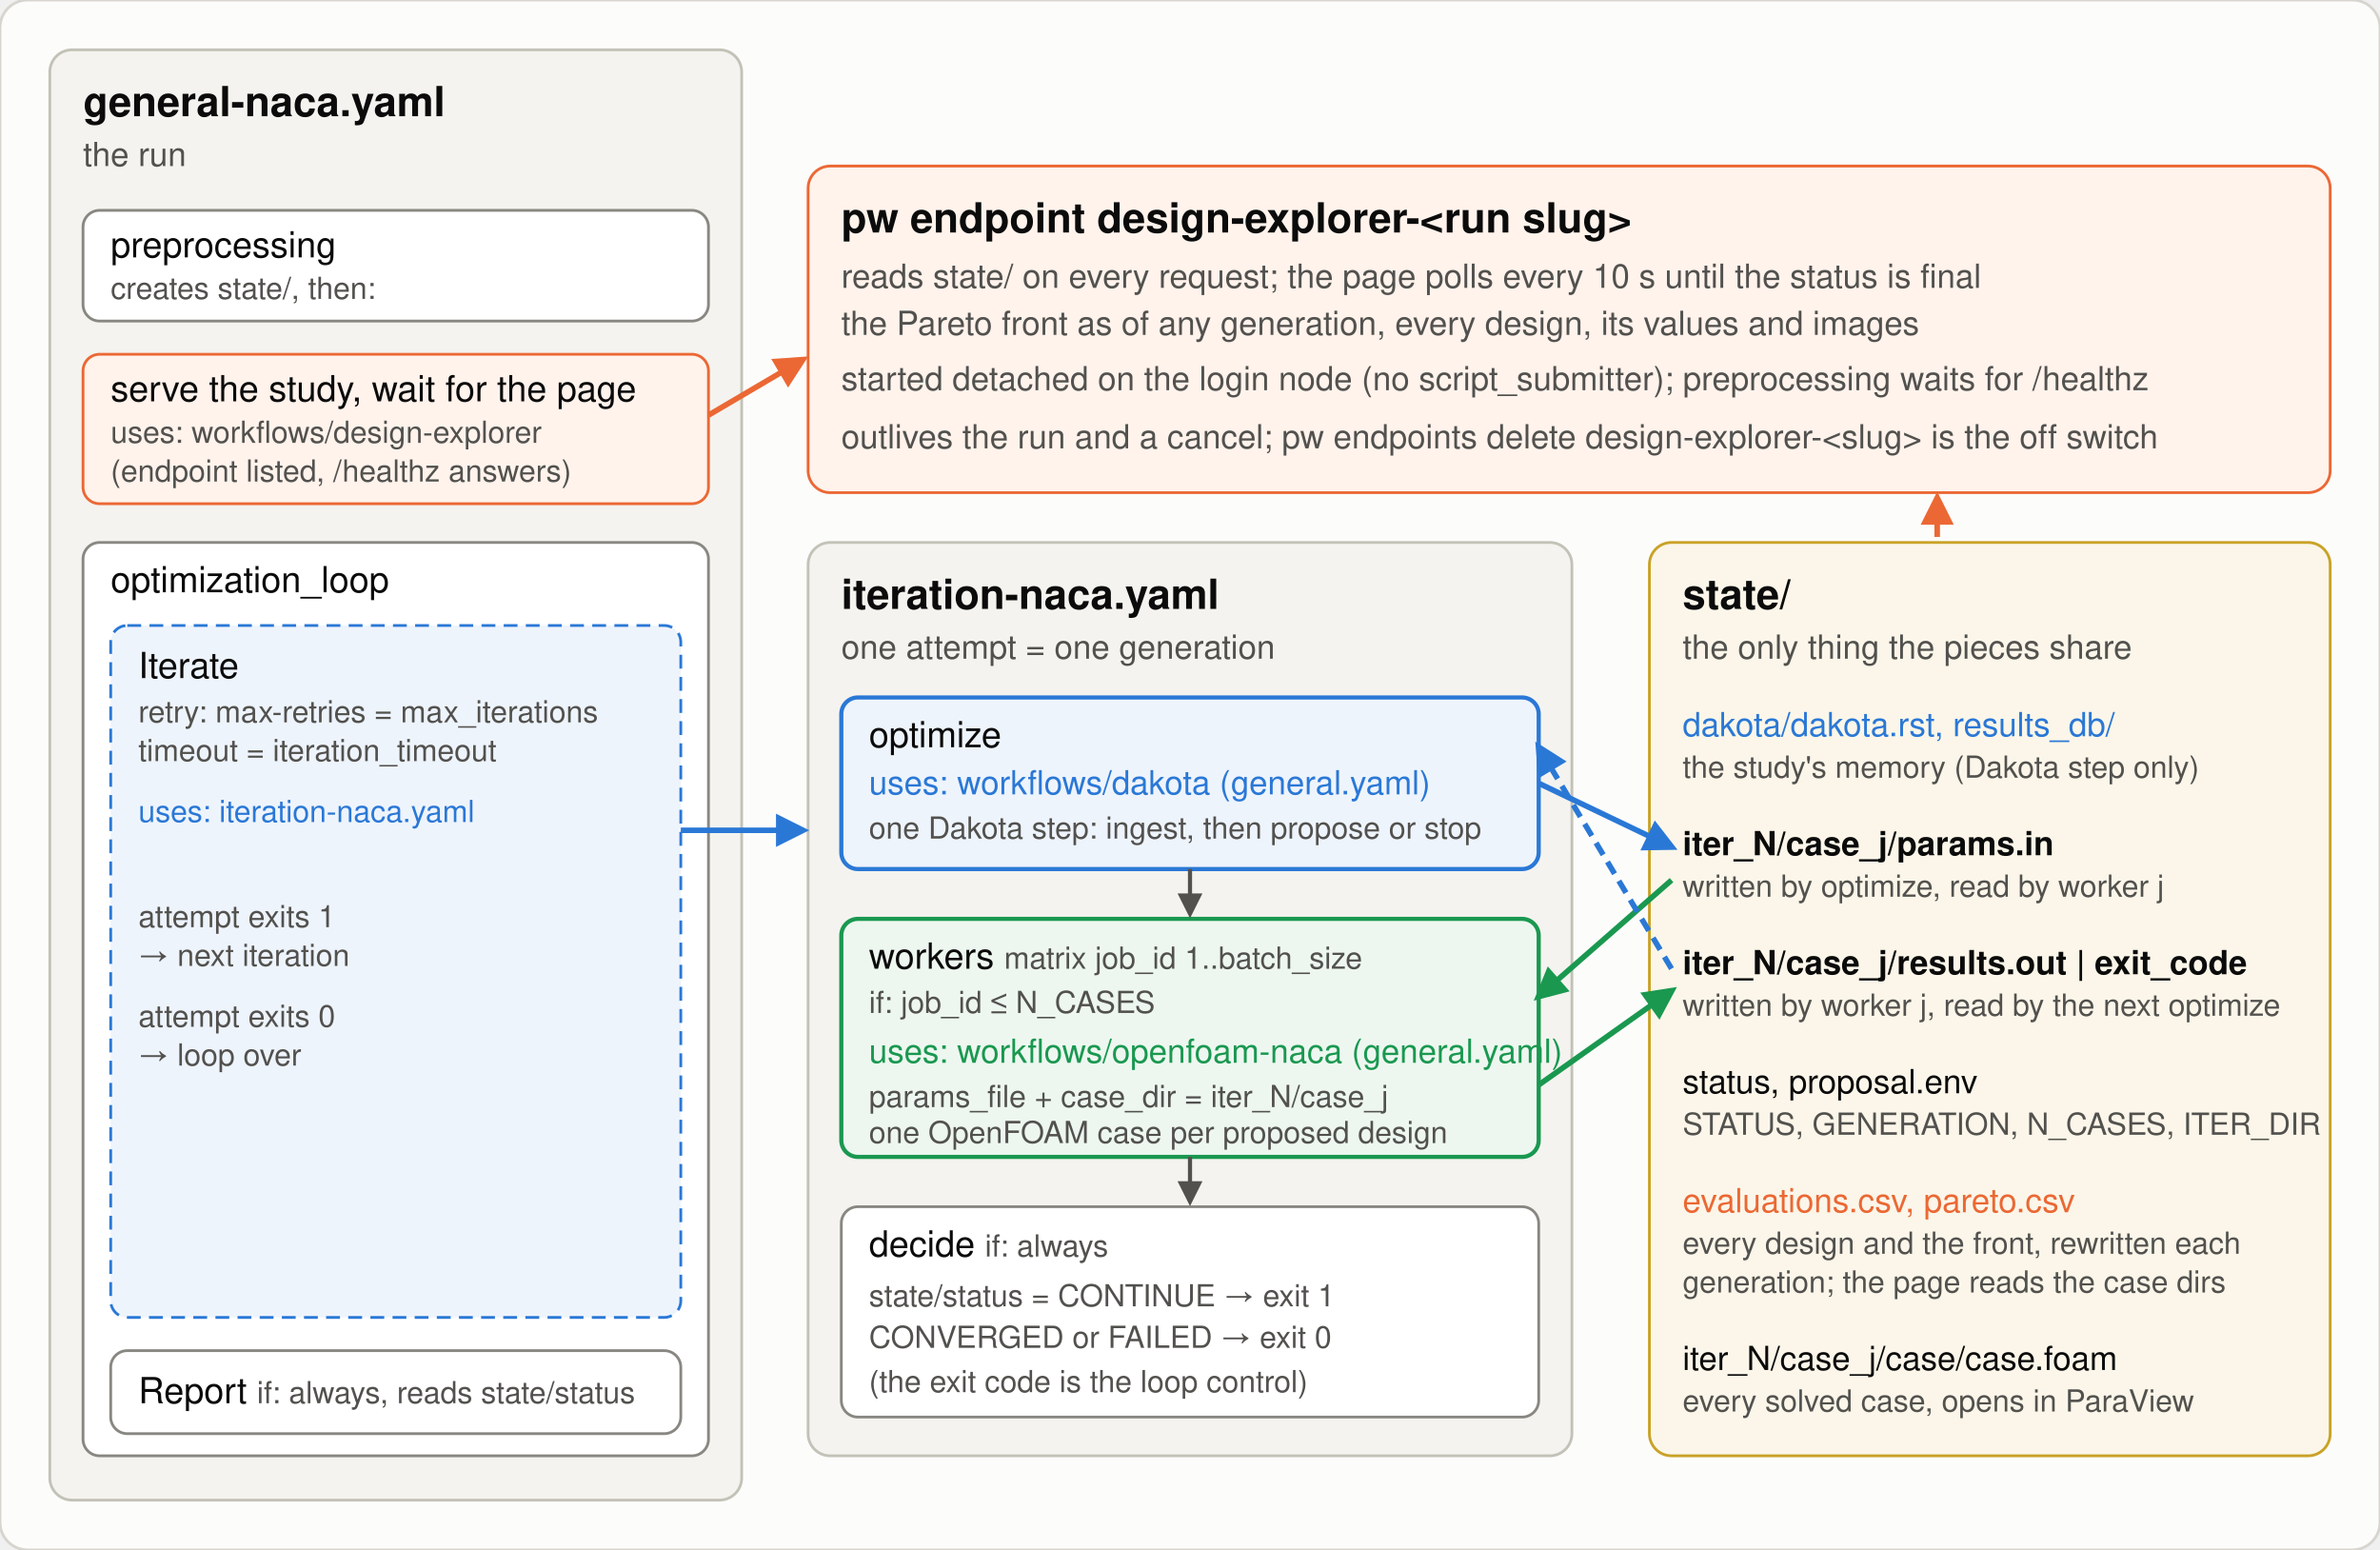
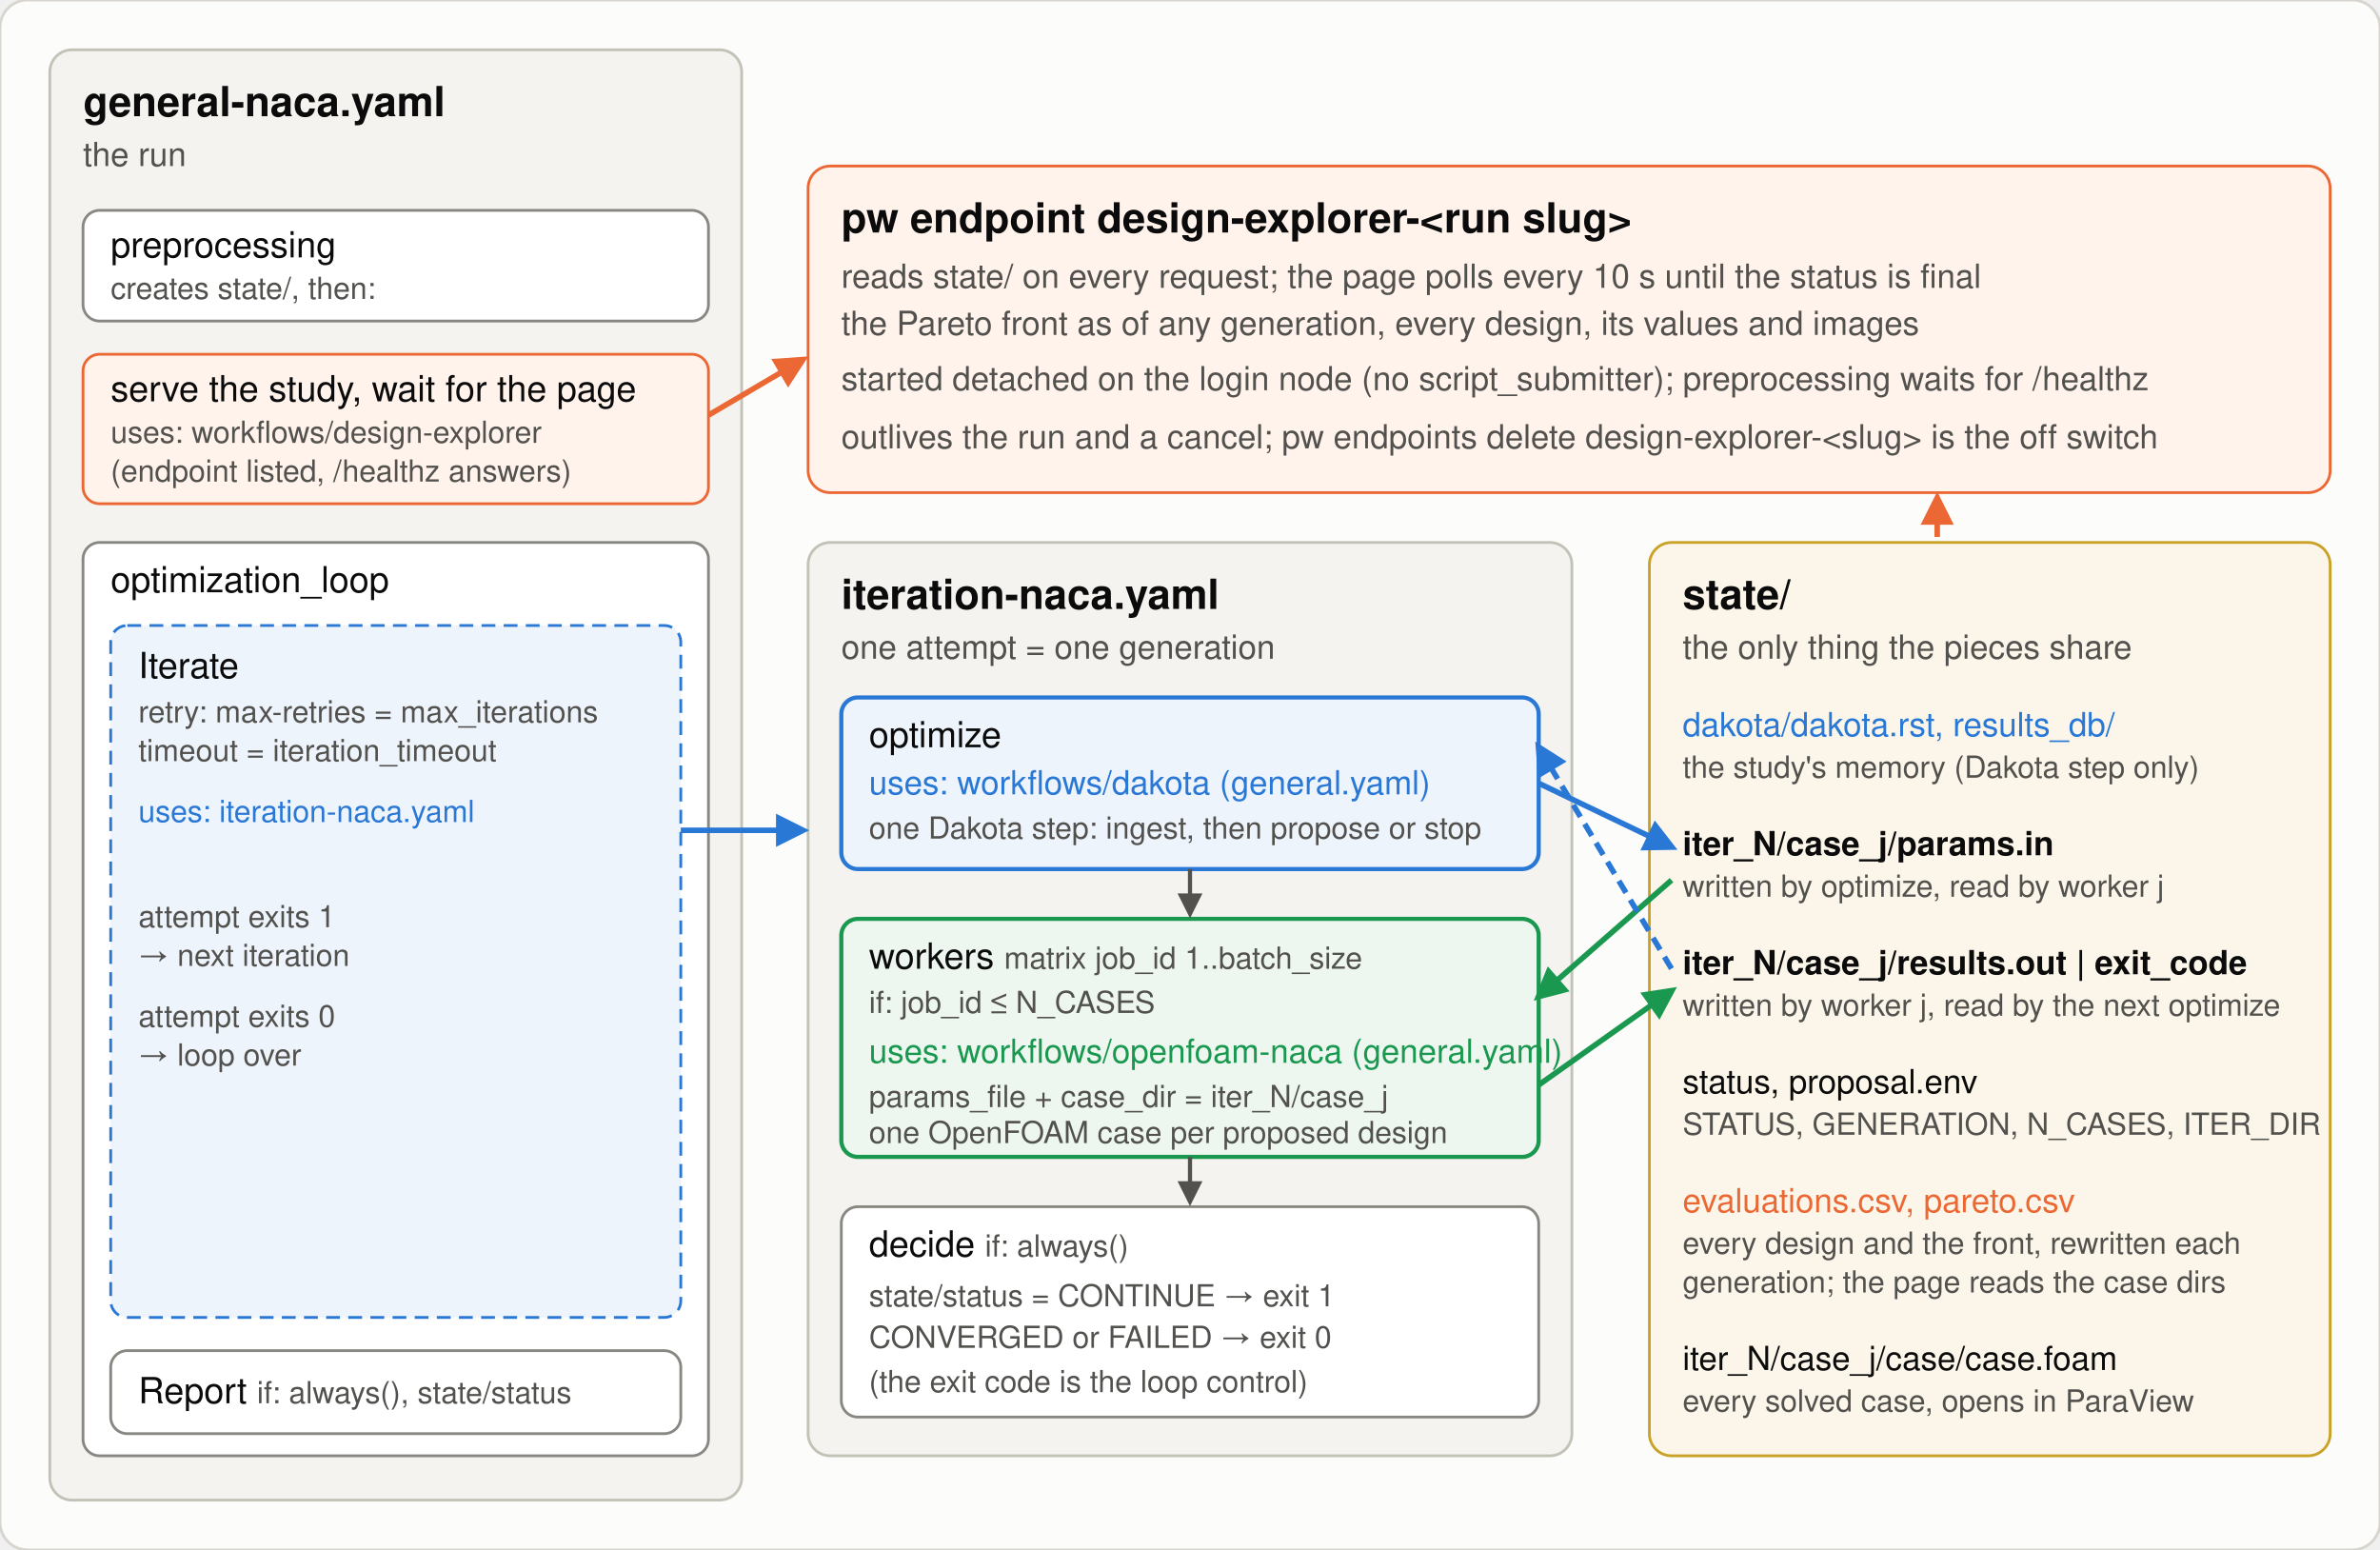
<svg xmlns="http://www.w3.org/2000/svg" width="860" height="560" viewBox="0 0 860 560" font-family="Helvetica, Arial, sans-serif">
  <defs>
    <marker id="aB" viewBox="0 0 10 10" refX="8" refY="5" markerWidth="6" markerHeight="6" orient="auto-start-reverse">
      <path d="M 0 0 L 10 5 L 0 10 z" fill="#2a78d6" />
    </marker>
    <marker id="aG" viewBox="0 0 10 10" refX="8" refY="5" markerWidth="6" markerHeight="6" orient="auto-start-reverse">
      <path d="M 0 0 L 10 5 L 0 10 z" fill="#1a9850" />
    </marker>
    <marker id="aK" viewBox="0 0 10 10" refX="8" refY="5" markerWidth="6" markerHeight="6" orient="auto-start-reverse">
      <path d="M 0 0 L 10 5 L 0 10 z" fill="#52514e" />
    </marker>
    <marker id="aO" viewBox="0 0 10 10" refX="8" refY="5" markerWidth="6" markerHeight="6" orient="auto-start-reverse">
      <path d="M 0 0 L 10 5 L 0 10 z" fill="#eb6834" />
    </marker>
  </defs>
  <rect width="860" height="560" rx="10" fill="#fcfcfb" stroke="#d8d5cf" />
  <rect x="18" y="18" width="250" height="524" rx="8" fill="#f4f3ef" stroke="#c3c2b7" />
  <text x="30" y="42" font-size="15" font-weight="bold" fill="#0b0b0b">general-naca.yaml</text>
  <text x="30" y="60" font-size="12" fill="#52514e">the run</text>
  <rect x="30" y="76" width="226" height="40" rx="6" fill="#ffffff" stroke="#898781" />
  <text x="40" y="93" font-size="13" fill="#0b0b0b">preprocessing</text>
  <text x="40" y="108" font-size="11" fill="#52514e">creates state/, then:</text>
  <rect x="30" y="128" width="226" height="54" rx="6" fill="#fff3ec" stroke="#eb6834" />
  <text x="40" y="145" font-size="13" fill="#0b0b0b">serve the study, wait for the page</text>
  <text x="40" y="160" font-size="11" fill="#52514e">uses: workflows/design-explorer</text>
  <text x="40" y="174" font-size="11" fill="#52514e">(endpoint listed, /healthz answers)</text>
  <rect x="30" y="196" width="226" height="330" rx="6" fill="#ffffff" stroke="#898781" />
  <text x="40" y="214" font-size="13" fill="#0b0b0b">optimization_loop</text>
  <rect x="40" y="226" width="206" height="250" rx="6" fill="#eef4fc" stroke="#2a78d6" stroke-dasharray="5,3" />
  <text x="50" y="245" font-size="13" fill="#0b0b0b">Iterate</text>
  <text x="50" y="261" font-size="11" fill="#52514e">retry: max-retries = max_iterations</text>
  <text x="50" y="275" font-size="11" fill="#52514e">timeout = iteration_timeout</text>
  <text x="50" y="297" font-size="11" fill="#2a78d6">uses: iteration-naca.yaml</text>
  <text x="50" y="335" font-size="11" fill="#52514e">attempt exits 1</text>
  <text x="50" y="349" font-size="11" fill="#52514e">→ next iteration</text>
  <text x="50" y="371" font-size="11" fill="#52514e">attempt exits 0</text>
  <text x="50" y="385" font-size="11" fill="#52514e">→ loop over</text>
  <rect x="40" y="488" width="206" height="30" rx="6" fill="#ffffff" stroke="#898781" />
-   <text x="50" y="507" font-size="13" fill="#0b0b0b">Report  <tspan font-size="11" fill="#52514e">if: always, reads state/status</tspan>
+   <text x="50" y="507" font-size="13" fill="#0b0b0b">Report  <tspan font-size="11" fill="#52514e">if: always(), state/status</tspan>
  </text>
  <rect x="292" y="196" width="276" height="330" rx="8" fill="#f4f3ef" stroke="#c3c2b7" />
  <text x="304" y="220" font-size="15" font-weight="bold" fill="#0b0b0b">iteration-naca.yaml</text>
  <text x="304" y="238" font-size="12" fill="#52514e">one attempt = one generation</text>
  <rect x="304" y="252" width="252" height="62" rx="6" fill="#eef4fc" stroke="#2a78d6" stroke-width="1.5" />
  <text x="314" y="270" font-size="13" fill="#0b0b0b">optimize</text>
  <text x="314" y="287" font-size="12" fill="#2a78d6">uses: workflows/dakota  (general.yaml)</text>
  <text x="314" y="303" font-size="11" fill="#52514e">one Dakota step: ingest, then propose or stop</text>
  <rect x="304" y="332" width="252" height="86" rx="6" fill="#edf7f0" stroke="#1a9850" stroke-width="1.5" />
  <text x="314" y="350" font-size="13" fill="#0b0b0b">workers  <tspan font-size="11" fill="#52514e">matrix job_id 1..batch_size</tspan>
  </text>
  <text x="314" y="366" font-size="11" fill="#52514e">if: job_id ≤ N_CASES</text>
  <text x="314" y="384" font-size="12" fill="#1a9850">uses: workflows/openfoam-naca  (general.yaml)</text>
  <text x="314" y="400" font-size="11" fill="#52514e">params_file + case_dir = iter_N/case_j</text>
  <text x="314" y="413" font-size="11" fill="#52514e">one OpenFOAM case per proposed design</text>
  <rect x="304" y="436" width="252" height="76" rx="6" fill="#ffffff" stroke="#898781" />
-   <text x="314" y="454" font-size="13" fill="#0b0b0b">decide  <tspan font-size="11" fill="#52514e">if: always</tspan>
+   <text x="314" y="454" font-size="13" fill="#0b0b0b">decide  <tspan font-size="11" fill="#52514e">if: always()</tspan>
  </text>
  <text x="314" y="472" font-size="11" fill="#52514e">state/status = CONTINUE → exit 1</text>
  <text x="314" y="487" font-size="11" fill="#52514e">CONVERGED or FAILED → exit 0</text>
  <text x="314" y="503" font-size="11" fill="#52514e">(the exit code is the loop control)</text>
  <line x1="430" y1="314" x2="430" y2="330" stroke="#52514e" stroke-width="1.5" marker-end="url(#aK)" />
  <line x1="430" y1="418" x2="430" y2="434" stroke="#52514e" stroke-width="1.5" marker-end="url(#aK)" />
  <line x1="246" y1="300" x2="290" y2="300" stroke="#2a78d6" stroke-width="2" marker-end="url(#aB)" />
  <rect x="596" y="196" width="246" height="330" rx="8" fill="#fbf6e9" stroke="#c9a227" />
  <text x="608" y="220" font-size="15" font-weight="bold" fill="#0b0b0b">state/</text>
  <text x="608" y="238" font-size="12" fill="#52514e">the only thing the pieces share</text>
  <text x="608" y="266" font-size="12" fill="#2a78d6">dakota/dakota.rst, results_db/</text>
  <text x="608" y="281" font-size="11" fill="#52514e">the study's memory (Dakota step only)</text>
  <text x="608" y="309" font-size="12" font-weight="bold" fill="#0b0b0b">iter_N/case_j/params.in</text>
  <text x="608" y="324" font-size="11" fill="#52514e">written by optimize, read by worker j</text>
  <text x="608" y="352" font-size="12" font-weight="bold" fill="#0b0b0b">iter_N/case_j/results.out | exit_code</text>
  <text x="608" y="367" font-size="11" fill="#52514e">written by worker j, read by the next optimize</text>
  <text x="608" y="395" font-size="12" fill="#0b0b0b">status, proposal.env</text>
  <text x="608" y="410" font-size="11" fill="#52514e">STATUS, GENERATION, N_CASES, ITER_DIR</text>
  <text x="608" y="438" font-size="12" fill="#eb6834">evaluations.csv, pareto.csv</text>
  <text x="608" y="453" font-size="11" fill="#52514e">every design and the front, rewritten each</text>
  <text x="608" y="467" font-size="11" fill="#52514e">generation; the page reads the case dirs</text>
  <text x="608" y="495" font-size="12" fill="#0b0b0b">iter_N/case_j/case/case.foam</text>
  <text x="608" y="510" font-size="11" fill="#52514e">every solved case, opens in ParaView</text>
  <line x1="556" y1="283" x2="604" y2="306" stroke="#2a78d6" stroke-width="2" marker-end="url(#aB)" />
  <line x1="604" y1="318" x2="556" y2="360" stroke="#1a9850" stroke-width="2" marker-end="url(#aG)" />
  <line x1="556" y1="392" x2="604" y2="358" stroke="#1a9850" stroke-width="2" marker-end="url(#aG)" />
  <line x1="604" y1="350" x2="556" y2="270" stroke="#2a78d6" stroke-width="2" stroke-dasharray="5,3" marker-end="url(#aB)" />
  <rect x="292" y="60" width="550" height="118" rx="8" fill="#fff3ec" stroke="#eb6834" />
  <text x="304" y="84" font-size="15" font-weight="bold" fill="#0b0b0b">pw endpoint  design-explorer-&lt;run slug&gt;</text>
  <text x="304" y="104" font-size="12" fill="#52514e">reads state/ on every request; the page polls every 10 s until the status is final</text>
  <text x="304" y="121" font-size="12" fill="#52514e">the Pareto front as of any generation, every design, its values and images</text>
  <text x="304" y="141" font-size="12" fill="#52514e">started detached on the login node (no script_submitter); preprocessing waits for /healthz</text>
  <text x="304" y="162" font-size="12" fill="#52514e">outlives the run and a cancel; pw endpoints delete design-explorer-&lt;slug&gt; is the off switch</text>
  <line x1="700" y1="194" x2="700" y2="180" stroke="#eb6834" stroke-width="2" marker-end="url(#aO)" />
  <line x1="256" y1="150" x2="290" y2="130" stroke="#eb6834" stroke-width="2" marker-end="url(#aO)" />
</svg>
